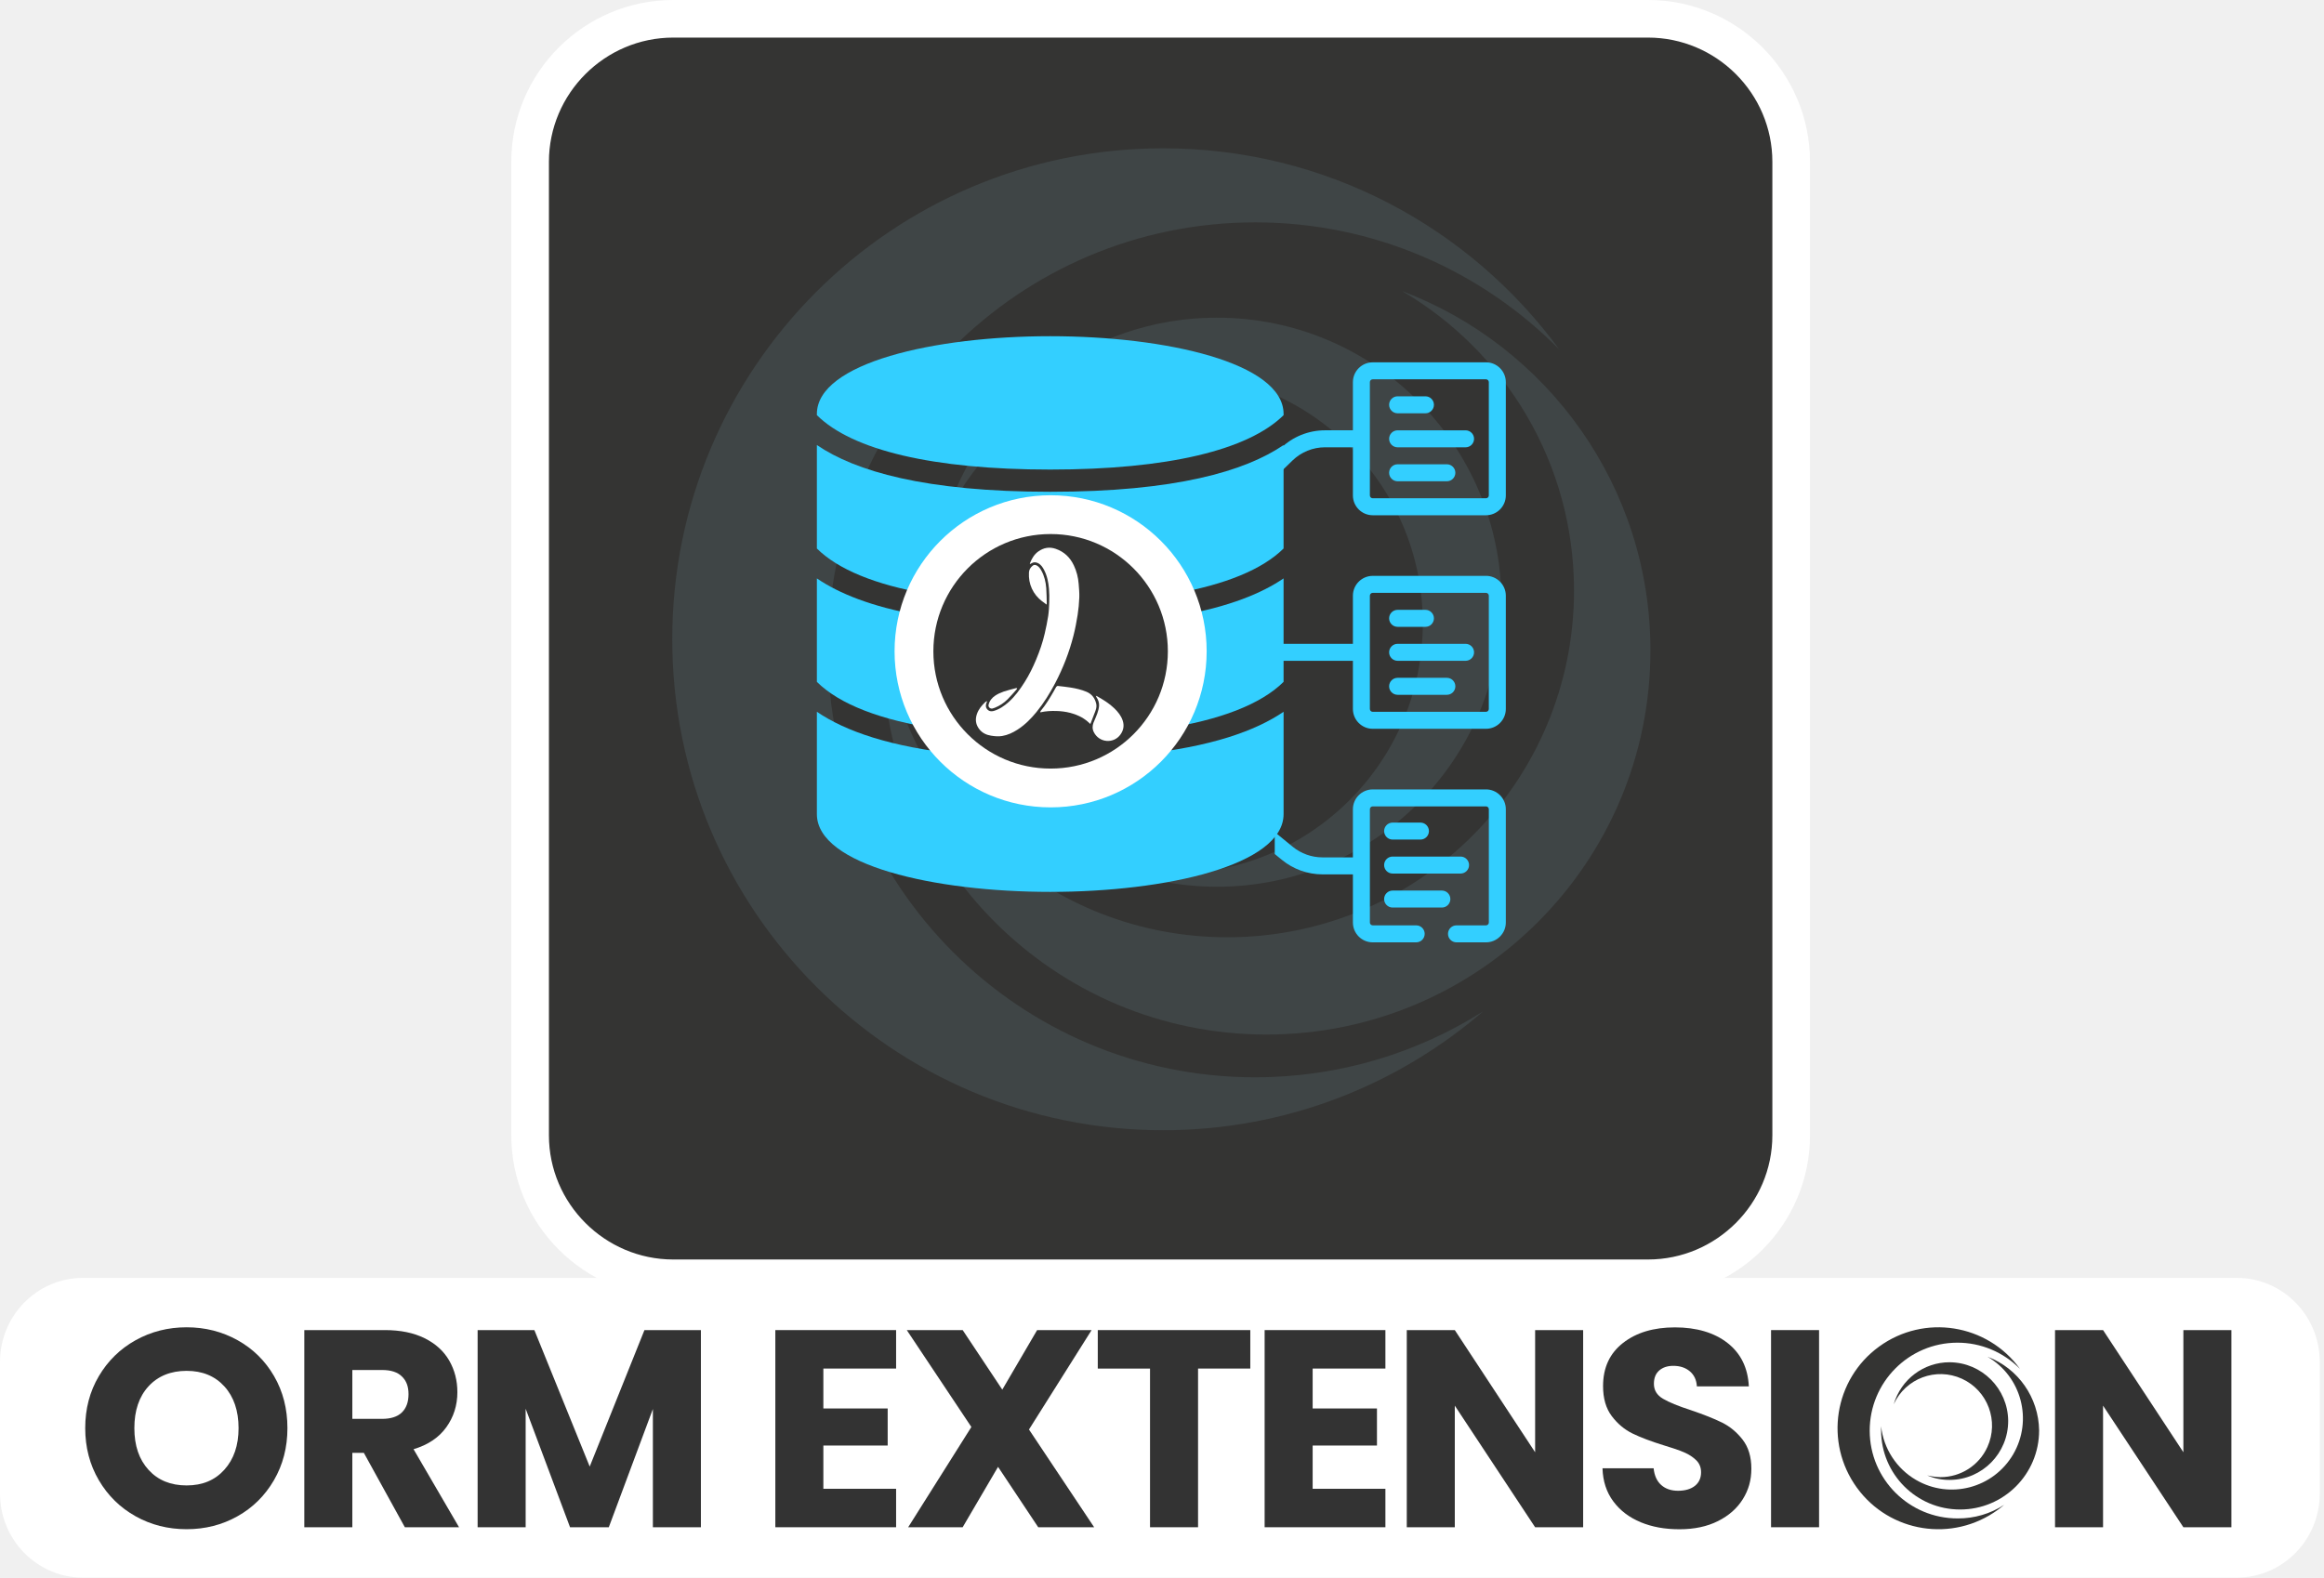
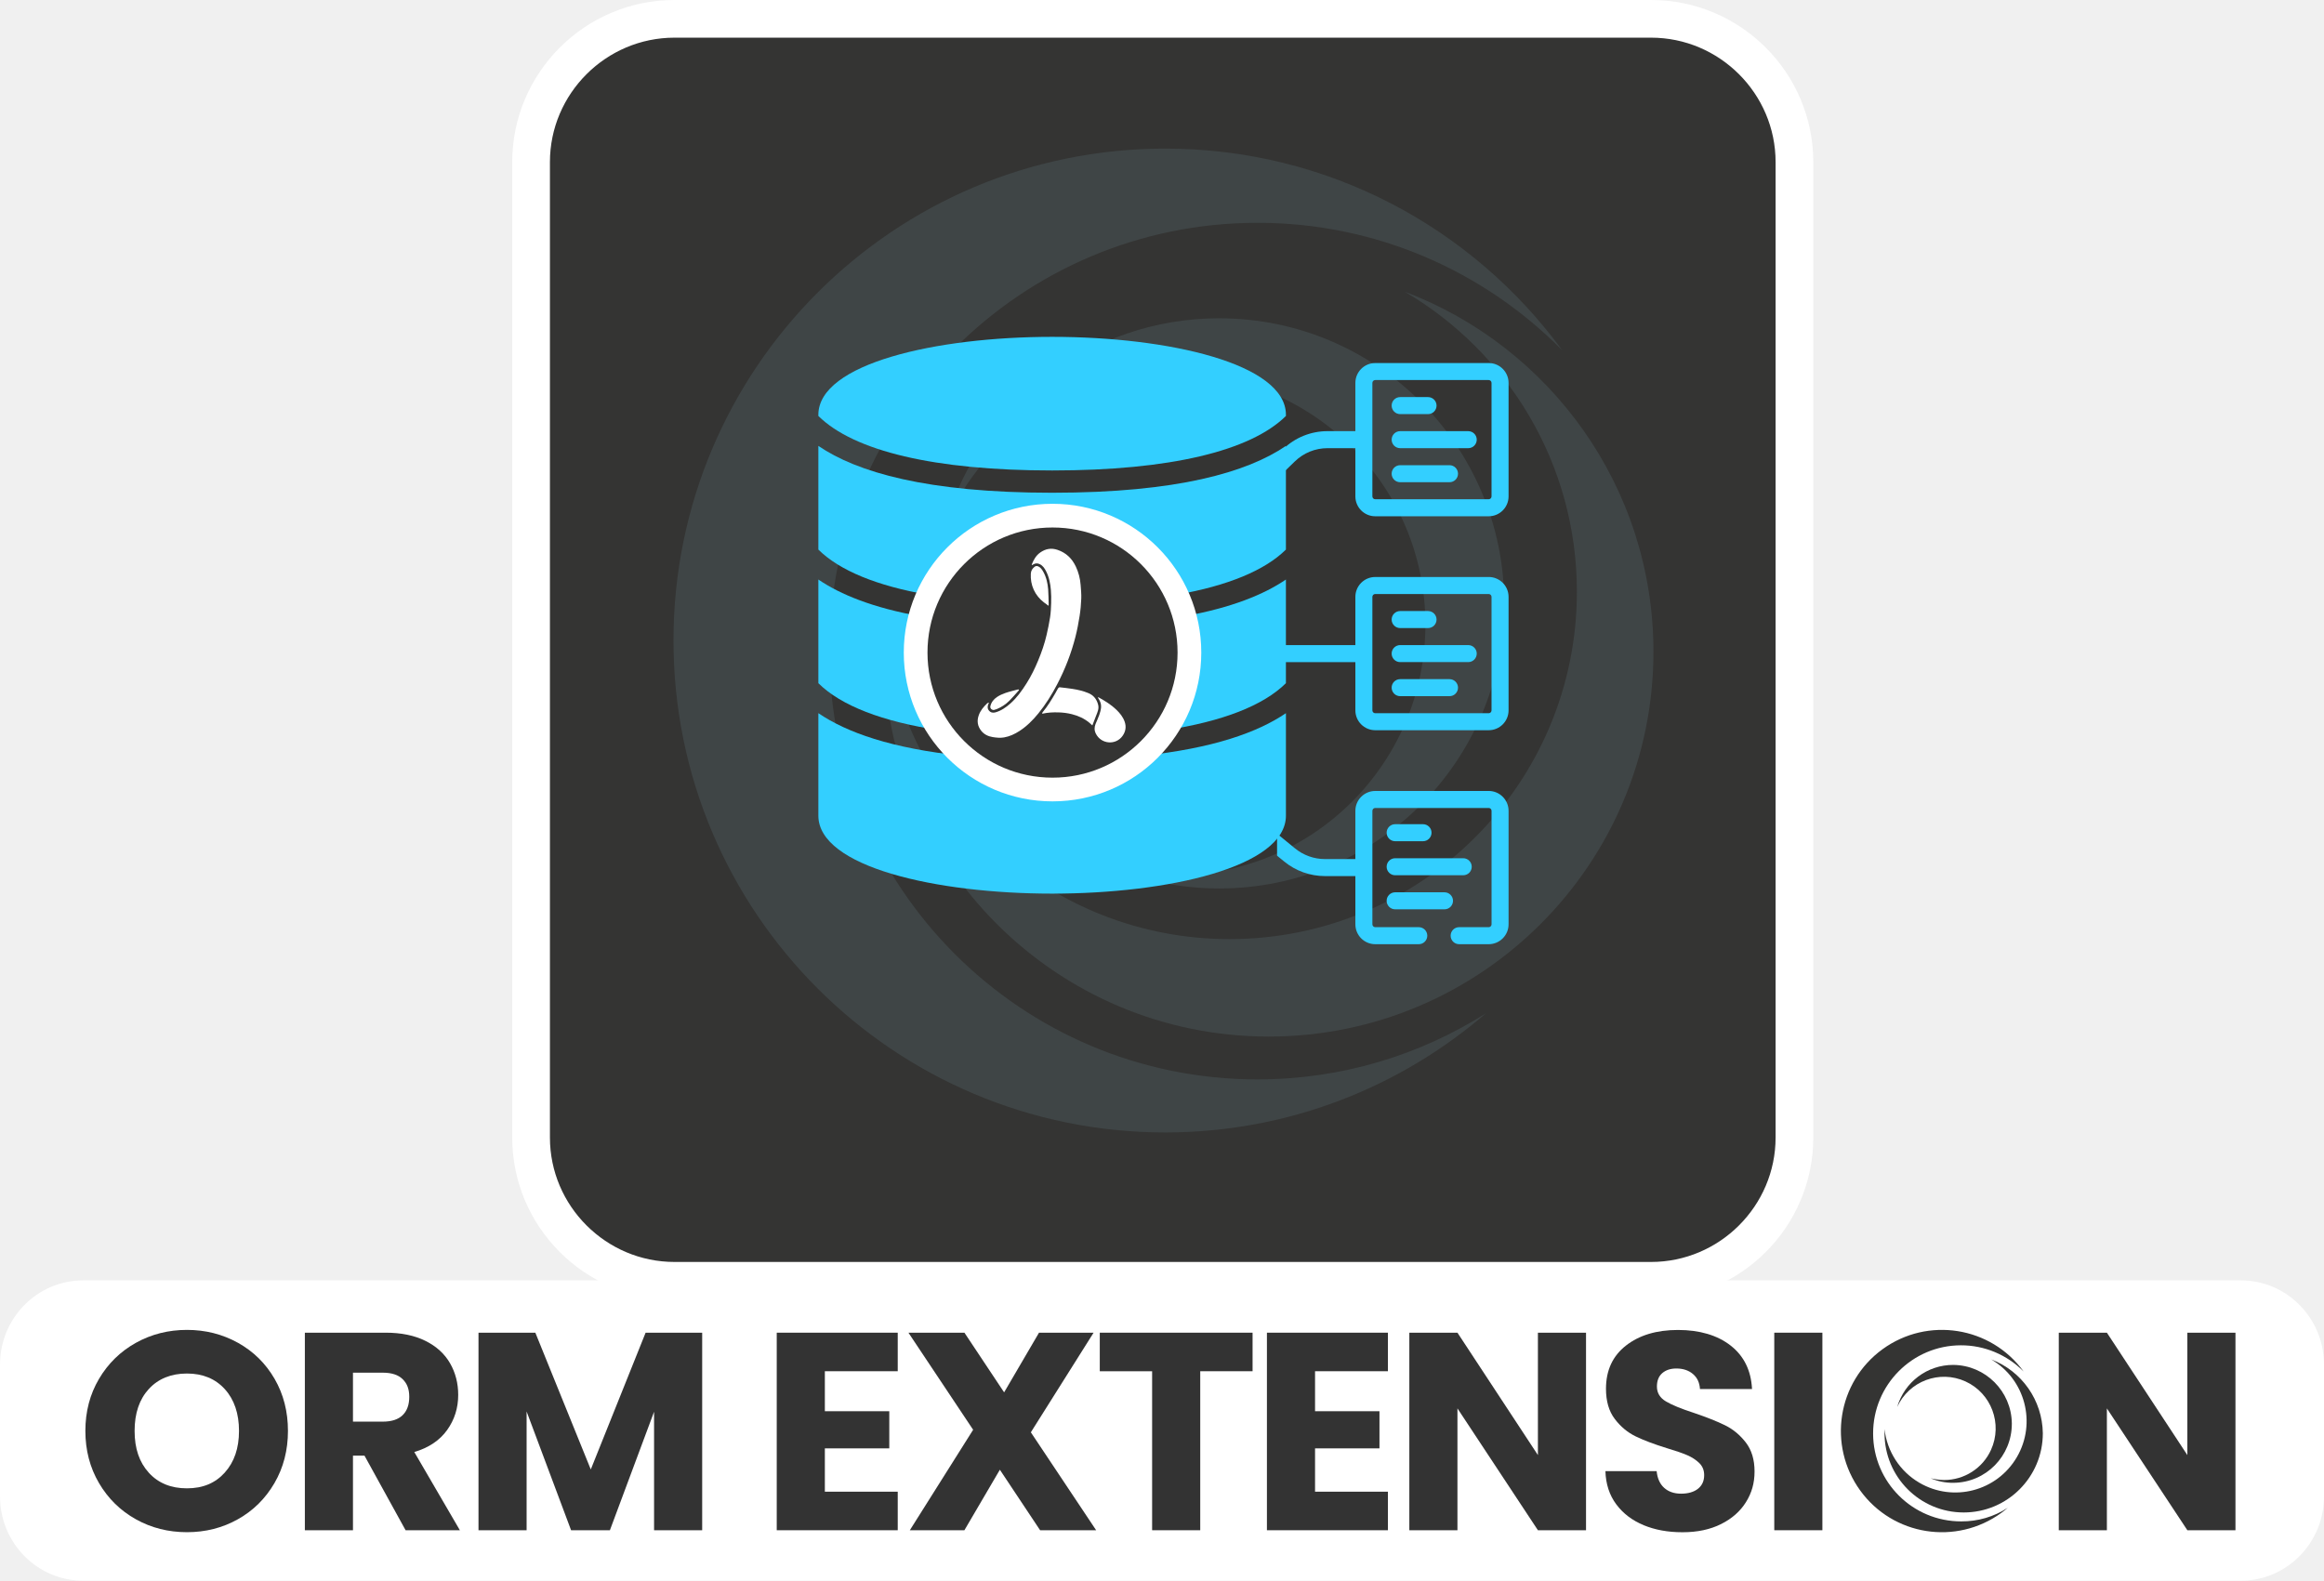
- <svg xmlns="http://www.w3.org/2000/svg" width="539" height="366" viewBox="0 0 539 366" fill="none">
-   <path d="M156.152 4.359H382.221C400.546 4.359 415.424 19.223 415.424 37.531V263.384C415.424 281.692 400.546 296.556 382.221 296.556H156.152C137.826 296.556 122.948 281.692 122.948 263.384V37.531C122.948 19.223 137.826 4.359 156.152 4.359Z" fill="#343433" />
-   <path d="M382.221 8.72C398.082 8.72 411.06 21.685 411.06 37.532V263.385C411.06 279.232 398.082 292.197 382.221 292.197H156.152C140.29 292.197 127.312 279.232 127.312 263.385V37.532C127.312 21.685 140.29 8.72 156.152 8.72H382.221ZM382.221 0H156.152C135.438 0 118.584 16.838 118.584 37.532V263.385C118.584 284.079 135.438 300.917 156.152 300.917H382.221C402.935 300.917 419.788 284.079 419.788 263.385V37.532C419.788 16.838 402.935 0 382.221 0Z" fill="white" />
-   <path d="M291.124 249.928C236.38 249.928 192 205.528 192 150.758C192 95.989 236.38 51.588 291.124 51.588C318.734 51.588 343.699 62.894 361.673 81.114C340.962 52.804 307.519 34.406 269.763 34.406C206.889 34.406 155.916 85.403 155.916 148.307C155.916 211.21 206.889 262.207 269.763 262.207C298.136 262.207 324.067 251.799 344.002 234.621C328.697 244.302 310.571 249.924 291.124 249.924V249.928Z" fill="#3F4546" />
-   <path d="M325.204 67.543C349.04 81.502 365.059 107.372 365.059 136.998C365.059 181.427 329.06 217.443 284.651 217.443C243.339 217.443 209.318 186.266 204.777 146.147C204.692 147.722 204.647 149.305 204.647 150.9C204.647 200.116 244.526 240.009 293.715 240.009C342.903 240.009 382.782 200.112 382.782 150.9C382.782 112.78 358.85 80.27 325.204 67.539V67.543Z" fill="#3F4546" />
-   <path d="M282.253 73.695C252.362 73.695 227.126 93.588 219.02 120.859C228.091 100.636 248.378 86.543 271.967 86.543C304.009 86.543 329.988 112.531 329.988 144.592C329.988 176.654 304.013 202.641 271.967 202.641C266.73 202.641 261.66 201.934 256.831 200.634C264.655 203.905 273.242 205.719 282.253 205.719C318.692 205.719 348.232 176.165 348.232 139.709C348.232 103.253 318.692 73.699 282.253 73.699V73.695Z" fill="#3F4546" />
-   <path d="M243.578 77.996C216.683 77.996 189.456 84.196 189.456 96.046V96.313C197.655 104.436 216.368 108.935 243.578 108.935C270.788 108.935 289.496 104.431 297.7 96.313V96.046C297.7 84.196 270.473 77.996 243.578 77.996Z" fill="#33CFFF" />
-   <path d="M324.144 95.883H330.599C331.689 95.883 332.569 94.999 332.569 93.912C332.569 92.826 331.685 91.941 330.599 91.941H324.144C323.054 91.941 322.174 92.826 322.174 93.912C322.174 94.999 323.058 95.883 324.144 95.883Z" fill="#33CFFF" />
-   <path d="M324.144 103.774H339.905C340.995 103.774 341.875 102.89 341.875 101.803C341.875 100.717 340.991 99.832 339.905 99.832H324.144C323.054 99.832 322.174 100.717 322.174 101.803C322.174 102.89 323.058 103.774 324.144 103.774Z" fill="#33CFFF" />
-   <path d="M324.144 111.653H335.569C336.659 111.653 337.539 110.768 337.539 109.682C337.539 108.595 336.655 107.711 335.569 107.711H324.144C323.054 107.711 322.174 108.595 322.174 109.682C322.174 110.768 323.058 111.653 324.144 111.653Z" fill="#33CFFF" />
-   <path d="M324.144 145.423H330.599C331.689 145.423 332.569 144.538 332.569 143.452C332.569 142.365 331.685 141.48 330.599 141.48H324.144C323.054 141.48 322.174 142.365 322.174 143.452C322.174 144.538 323.058 145.423 324.144 145.423Z" fill="#33CFFF" />
-   <path d="M324.144 153.305H339.905C340.995 153.305 341.875 152.421 341.875 151.334C341.875 150.248 340.991 149.363 339.905 149.363H324.144C323.054 149.363 322.174 150.248 322.174 151.334C322.174 152.421 323.058 153.305 324.144 153.305Z" fill="#33CFFF" />
-   <path d="M324.144 161.192H335.569C336.659 161.192 337.539 160.308 337.539 159.221C337.539 158.135 336.655 157.25 335.569 157.25H324.144C323.054 157.25 322.174 158.135 322.174 159.221C322.174 160.308 323.058 161.192 324.144 161.192Z" fill="#33CFFF" />
-   <path d="M322.985 194.778H329.44C330.53 194.778 331.41 193.893 331.41 192.807C331.41 191.72 330.526 190.836 329.44 190.836H322.985C321.895 190.836 321.015 191.72 321.015 192.807C321.015 193.893 321.899 194.778 322.985 194.778Z" fill="#33CFFF" />
-   <path d="M322.985 202.661H338.746C339.836 202.661 340.716 201.776 340.716 200.69C340.716 199.603 339.832 198.719 338.746 198.719H322.985C321.895 198.719 321.015 199.603 321.015 200.69C321.015 201.776 321.899 202.661 322.985 202.661Z" fill="#33CFFF" />
-   <path d="M334.41 206.605H322.985C321.895 206.605 321.015 207.49 321.015 208.577C321.015 209.663 321.899 210.548 322.985 210.548H334.41C335.5 210.548 336.38 209.663 336.38 208.577C336.38 207.49 335.496 206.605 334.41 206.605Z" fill="#33CFFF" />
-   <path d="M344.644 183.141H318.374C315.839 183.141 313.776 185.205 313.776 187.741V198.909H306.715C304.208 198.909 301.758 198.033 299.816 196.445L295.649 193.036V198.13L297.321 199.495C299.965 201.66 303.3 202.851 306.715 202.851H313.776V214.019C313.776 216.556 315.839 218.62 318.374 218.62H328.455C329.545 218.62 330.425 217.735 330.425 216.648C330.425 215.562 329.545 214.677 328.455 214.677H318.374C318.011 214.677 317.716 214.383 317.716 214.019V187.737C317.716 187.374 318.011 187.079 318.374 187.079H344.644C345.007 187.079 345.302 187.374 345.302 187.737V214.019C345.302 214.383 345.007 214.677 344.644 214.677H337.801C336.711 214.677 335.831 215.558 335.831 216.648C335.831 217.739 336.711 218.62 337.801 218.62H344.644C347.179 218.62 349.242 216.556 349.242 214.019V187.737C349.242 185.201 347.179 183.137 344.644 183.137V183.141Z" fill="#33CFFF" />
-   <path d="M344.644 133.598H318.374C315.839 133.598 313.776 135.662 313.776 138.198V149.366H295.649V153.308H313.776V164.476C313.776 167.013 315.839 169.077 318.374 169.077H344.644C347.179 169.077 349.242 167.013 349.242 164.476V138.194C349.242 135.658 347.179 133.594 344.644 133.594V133.598ZM345.298 164.48C345.298 164.844 345.003 165.138 344.64 165.138H318.37C318.007 165.138 317.712 164.844 317.712 164.48V138.198C317.712 137.835 318.007 137.54 318.37 137.54H344.64C345.003 137.54 345.298 137.835 345.298 138.198V164.48Z" fill="#33CFFF" />
-   <path d="M344.644 84.059H318.374C315.839 84.059 313.776 86.123 313.776 88.659V99.827H307.341C303.461 99.827 299.792 101.317 297.006 104.02L295.649 105.336V110.829L299.751 106.847C301.798 104.86 304.491 103.769 307.341 103.769H313.776V114.937C313.776 117.474 315.839 119.537 318.374 119.537H344.644C347.179 119.537 349.242 117.474 349.242 114.937V88.655C349.242 86.119 347.179 84.055 344.644 84.055V84.059ZM345.298 114.937C345.298 115.301 345.003 115.595 344.64 115.595H318.37C318.007 115.595 317.712 115.301 317.712 114.937V88.655C317.712 88.292 318.007 87.997 318.37 87.997H344.64C345.003 87.997 345.298 88.292 345.298 88.655V114.937Z" fill="#33CFFF" />
-   <path d="M228.931 162.745C228.895 162.826 228.859 162.907 228.822 162.987C228.592 163.521 228.552 164.042 228.943 164.522C229.347 165.015 229.888 165.104 230.453 164.942C231.781 164.563 232.888 163.795 233.913 162.886C235.423 161.55 236.574 159.926 237.643 158.238C238.705 156.565 239.569 154.792 240.328 152.967C241.136 151.024 241.83 149.037 242.298 146.985C242.605 145.632 242.9 144.275 243.106 142.901C243.267 141.819 243.32 140.716 243.352 139.618C243.38 138.616 243.372 137.606 243.287 136.609C243.158 135.098 242.872 133.612 242.165 132.246C241.83 131.6 241.438 130.994 240.748 130.647C240.227 130.384 239.727 130.368 239.222 130.683C239.121 130.744 239.012 130.792 238.879 130.857C238.867 130.772 238.846 130.724 238.863 130.687C239.291 129.617 239.84 128.628 240.809 127.941C242.044 127.064 243.364 126.818 244.834 127.319C246.812 127.993 248.176 129.314 249.056 131.176C249.694 132.525 250.058 133.947 250.171 135.425C250.251 136.483 250.36 137.546 250.32 138.6C250.268 139.945 250.146 141.298 249.937 142.631C249.682 144.25 249.375 145.866 248.972 147.453C247.995 151.29 246.57 154.962 244.733 158.472C243.485 160.851 242.072 163.125 240.368 165.209C239.101 166.76 237.696 168.17 236.004 169.264C234.906 169.975 233.744 170.52 232.44 170.746C231.563 170.896 230.7 170.807 229.836 170.67C228.778 170.5 227.853 170.072 227.171 169.224C226.311 168.153 226.121 166.958 226.574 165.649C226.957 164.538 227.684 163.678 228.511 162.882C228.608 162.79 228.75 162.741 228.871 162.676C228.891 162.701 228.915 162.721 228.935 162.745H228.931Z" fill="white" />
-   <path d="M252.876 167.955C252.63 167.733 252.42 167.535 252.202 167.349C251.011 166.355 249.63 165.737 248.136 165.362C247.115 165.103 246.073 164.974 245.02 164.946C243.784 164.909 242.565 164.974 241.358 165.241C241.342 165.241 241.322 165.233 241.249 165.22C241.285 165.119 241.297 165.006 241.358 164.934C242.541 163.524 243.482 161.953 244.398 160.366C244.592 160.034 244.753 159.683 244.963 159.36C245.036 159.247 245.213 159.122 245.331 159.134C246.32 159.239 247.305 159.356 248.286 159.505C249.549 159.699 250.789 159.994 251.972 160.483C253.195 160.988 253.922 161.945 254.232 163.209C254.45 164.094 254.087 164.885 253.768 165.681C253.486 166.376 253.231 167.078 252.961 167.777C252.945 167.822 252.924 167.862 252.88 167.955H252.876Z" fill="white" />
-   <path d="M254.143 161.41C254.3 161.467 254.373 161.483 254.433 161.519C255.867 162.331 257.272 163.187 258.462 164.347C259.282 165.146 260.001 166.023 260.376 167.134C260.772 168.297 260.586 169.383 259.892 170.373C258.313 172.623 254.914 172.328 253.691 169.86C253.315 169.109 253.335 168.378 253.626 167.63C253.905 166.924 254.248 166.241 254.494 165.522C254.692 164.948 254.861 164.351 254.906 163.749C254.958 163.038 254.716 162.359 254.308 161.758C254.252 161.677 254.223 161.576 254.147 161.406L254.143 161.41Z" fill="white" />
-   <path d="M242.738 140.259C242.347 139.972 242.004 139.734 241.673 139.48C240.655 138.696 239.86 137.731 239.323 136.563C238.778 135.384 238.572 134.14 238.641 132.835C238.677 132.137 239 131.652 239.505 131.24C239.795 131.002 240.114 131.018 240.429 131.175C240.942 131.43 241.241 131.886 241.515 132.367C242.23 133.639 242.541 135.028 242.654 136.458C242.746 137.626 242.738 138.805 242.775 139.976C242.775 140.041 242.763 140.102 242.742 140.259H242.738Z" fill="white" />
-   <path d="M230.083 164.396C229.501 164.388 229.174 163.959 229.279 163.499C229.493 162.574 230.071 161.883 230.817 161.383C231.407 160.987 232.085 160.684 232.759 160.45C233.704 160.122 234.685 159.9 235.654 159.638C235.727 159.617 235.819 159.666 235.904 159.682C235.88 159.747 235.876 159.827 235.836 159.876C235.121 160.672 234.431 161.496 233.672 162.251C232.828 163.091 231.835 163.745 230.725 164.194C230.482 164.291 230.228 164.347 230.083 164.392V164.396Z" fill="white" />
-   <path d="M264.498 174.984C258.927 179.851 251.644 182.808 243.667 182.808C235.689 182.808 228.427 179.859 222.859 175.004C206.384 173.312 195.972 169.568 189.456 165.129V188.866C189.456 200.717 216.683 206.913 243.578 206.913C270.473 206.913 297.7 200.713 297.7 188.866V165.129C291.208 169.548 280.857 173.28 264.502 174.984H264.498Z" fill="#33CFFF" />
-   <path d="M211.975 151.099C211.975 148.195 212.375 145.384 213.106 142.71C202.117 140.739 194.579 137.677 189.456 134.188V158.191C194.704 163.39 204.26 167.097 217.583 169.101C214.05 163.987 211.975 157.788 211.975 151.099Z" fill="#33CFFF" />
-   <path d="M274.22 142.678C274.959 145.359 275.359 148.183 275.359 151.099C275.359 157.771 273.292 163.963 269.771 169.073C282.989 167.065 292.476 163.365 297.696 158.191V134.188C292.597 137.661 285.117 140.706 274.22 142.678Z" fill="#33CFFF" />
-   <path d="M243.578 114.091C214.551 114.091 198.37 109.317 189.456 103.246V127.25C194.349 132.097 202.985 135.651 214.926 137.731C219.969 126.903 230.938 119.39 243.667 119.39C256.396 119.39 267.345 126.886 272.391 137.703C284.252 135.619 292.823 132.073 297.696 127.25V103.246C288.786 109.317 272.605 114.091 243.574 114.091H243.578Z" fill="#33CFFF" />
-   <path d="M243.666 182.807C261.169 182.807 275.358 168.612 275.358 151.101C275.358 133.59 261.169 119.395 243.666 119.395C226.163 119.395 211.975 133.59 211.975 151.101C211.975 168.612 226.163 182.807 243.666 182.807Z" stroke="white" stroke-width="9" stroke-miterlimit="10" />
-   <path d="M0 315.981C0 305.2 8.622 296.461 19.258 296.461H518.762C529.398 296.461 538.02 305.2 538.02 315.981V346.481C538.02 357.262 529.398 366.001 518.762 366.001H19.258C8.622 366.001 0 357.262 0 346.481V315.981Z" fill="white" />
-   <g clip-path="url(#clip0_958_122448)">
-     <path d="M31.457 351.774C27.874 349.775 25.027 346.987 22.924 343.404C20.82 339.82 19.765 335.788 19.765 331.314C19.765 326.841 20.82 322.821 22.924 319.261C25.027 315.7 27.874 312.918 31.457 310.92C35.04 308.928 38.983 307.926 43.279 307.926C47.575 307.926 51.518 308.928 55.101 310.92C58.684 312.918 61.507 315.7 63.57 319.261C65.632 322.821 66.663 326.841 66.663 331.314C66.663 335.788 65.62 339.82 63.534 343.404C61.448 346.987 58.625 349.781 55.066 351.774C51.506 353.772 47.575 354.768 43.273 354.768C38.971 354.768 35.034 353.772 31.451 351.774H31.457ZM52.042 340.958C54.235 338.523 55.331 335.311 55.331 331.314C55.331 327.318 54.235 324.053 52.042 321.642C49.85 319.231 46.927 318.029 43.279 318.029C39.631 318.029 36.643 319.225 34.451 321.612C32.258 324 31.162 327.236 31.162 331.32C31.162 335.405 32.258 338.588 34.451 340.999C36.643 343.41 39.584 344.612 43.279 344.612C46.974 344.612 49.85 343.398 52.042 340.963V340.958Z" fill="#333333" />
-     <path d="M93.897 354.314L84.385 337.05H81.716V354.314H70.577V308.574H89.271C92.877 308.574 95.948 309.205 98.488 310.466C101.028 311.728 102.925 313.455 104.187 315.647C105.448 317.84 106.078 320.286 106.078 322.98C106.078 326.021 105.218 328.739 103.503 331.126C101.788 333.513 99.26 335.211 95.912 336.207L106.467 354.32H93.897V354.314ZM81.716 329.169H88.622C90.662 329.169 92.194 328.668 93.213 327.672C94.233 326.676 94.746 325.261 94.746 323.434C94.746 321.607 94.233 320.327 93.213 319.331C92.194 318.329 90.662 317.834 88.622 317.834H81.716V329.169Z" fill="#333333" />
-     <path d="M162.56 308.574V354.314H151.421V326.882L141.197 354.314H132.209L121.914 326.817V354.314H110.775V308.574H123.935L136.771 340.238L149.465 308.574H162.56Z" fill="#333333" />
-     <path d="M190.96 317.504V326.758H205.876V335.358H190.96V345.39H207.832V354.314H179.821V308.574H207.832V317.498H190.96V317.504Z" fill="#333333" />
-     <path d="M240.793 354.314L231.475 340.303L223.266 354.314H210.631L225.287 331.055L210.307 308.574H223.272L232.46 322.39L240.539 308.574H253.175L238.648 331.639L253.764 354.314H240.799H240.793Z" fill="#333333" />
-     <path d="M289.978 308.574V317.498H277.861V354.314H266.723V317.504H254.606V308.574H289.978Z" fill="#333333" />
-     <path d="M304.441 317.504V326.758H319.357V335.358H304.441V345.39H321.314V354.314H293.303V308.574H321.314V317.498H304.441V317.504Z" fill="#333333" />
-     <path d="M367.175 354.314H356.037L337.408 326.104V354.314H326.27V308.574H337.408L356.037 336.914V308.574H367.175V354.314Z" fill="#333333" />
-     <path d="M380.529 353.143C377.877 352.058 375.761 350.449 374.176 348.321C372.59 346.194 371.753 343.629 371.665 340.635H383.522C383.693 342.327 384.283 343.624 385.279 344.514C386.275 345.404 387.583 345.852 389.186 345.852C390.789 345.852 392.138 345.474 393.093 344.714C394.048 343.954 394.525 342.899 394.525 341.555C394.525 340.423 394.142 339.492 393.388 338.755C392.628 338.018 391.696 337.411 390.588 336.934C389.48 336.456 387.907 335.914 385.868 335.307C382.915 334.393 380.505 333.479 378.637 332.572C376.769 331.658 375.16 330.314 373.816 328.534C372.467 326.754 371.795 324.432 371.795 321.561C371.795 317.305 373.333 313.969 376.421 311.559C379.503 309.148 383.522 307.945 388.473 307.945C393.423 307.945 397.572 309.148 400.654 311.559C403.736 313.969 405.387 317.323 405.605 321.626H393.553C393.464 320.152 392.922 318.985 391.926 318.142C390.924 317.294 389.645 316.869 388.084 316.869C386.734 316.869 385.65 317.229 384.825 317.942C384 318.661 383.587 319.693 383.587 321.037C383.587 322.516 384.283 323.665 385.673 324.491C387.064 325.316 389.233 326.206 392.186 327.161C395.138 328.163 397.537 329.118 399.381 330.025C401.226 330.939 402.823 332.265 404.167 333.998C405.51 335.737 406.188 337.971 406.188 340.706C406.188 343.441 405.528 345.681 404.202 347.809C402.876 349.936 400.955 351.634 398.438 352.889C395.922 354.151 392.946 354.782 389.516 354.782C386.086 354.782 383.175 354.239 380.529 353.155V353.143Z" fill="#333333" />
-     <path d="M421.894 308.574V354.314H410.756V308.574H421.894Z" fill="#333333" />
-     <path d="M517.525 354.314H506.386L487.757 326.104V354.314H476.619V308.574H487.757L506.386 336.914V308.574H517.525V354.314Z" fill="#333333" />
-     <path d="M454.048 352.267C442.809 352.288 433.658 343.191 433.636 331.937C433.615 320.683 442.698 311.517 453.937 311.496C459.402 311.475 464.643 313.677 468.485 317.568C460.89 307.113 446.274 304.799 435.811 312.406C425.349 320.013 423.063 334.65 430.658 345.126C438.256 355.602 452.87 357.894 463.332 350.287C463.842 349.909 464.355 349.509 464.82 349.109C461.622 351.2 457.867 352.291 454.048 352.267Z" fill="#343433" />
-     <path d="M460.979 314.768C468.864 319.374 471.507 329.492 466.93 337.367C462.332 345.262 452.226 347.909 444.364 343.327C439.856 340.702 436.856 336.075 436.28 330.893V331.848C436.28 341.99 444.475 350.198 454.604 350.198C464.734 350.198 472.929 341.99 472.929 331.848C472.818 324.241 468.087 317.457 460.979 314.766V314.768Z" fill="#343433" />
-     <path d="M452.204 316.035C446.184 316.014 440.899 319.995 439.21 325.778C441.942 319.773 449.027 317.126 455.024 319.862C461.02 322.599 463.662 329.695 460.933 335.701C459.001 339.973 454.736 342.686 450.071 342.686C449.027 342.665 447.984 342.53 446.961 342.286C448.626 342.998 450.404 343.353 452.225 343.332C459.754 343.287 465.795 337.125 465.753 329.584C465.663 322.133 459.646 316.104 452.204 316.038V316.035Z" fill="#343433" />
+ <svg xmlns="http://www.w3.org/2000/svg" width="882" height="600" viewBox="0 0 882 600" fill="none">
+   <path d="M255.987 7.148H626.591C656.633 7.148 681.023 31.515 681.023 61.529V431.779C681.023 461.793 656.633 486.159 626.591 486.159H255.987C225.945 486.159 201.555 461.793 201.555 431.779V61.529C201.555 31.515 225.945 7.148 255.987 7.148Z" fill="#343433" />
+   <path d="M626.591 14.295C652.594 14.295 673.869 35.549 673.869 61.528V431.779C673.869 457.757 652.594 479.011 626.591 479.011H255.987C229.984 479.011 208.709 457.757 208.709 431.779V61.528C208.709 35.549 229.984 14.295 255.987 14.295H626.591ZM626.591 0H255.987C222.029 0 194.4 27.603 194.4 61.528V431.779C194.4 465.704 222.029 493.306 255.987 493.306H626.591C660.549 493.306 688.178 465.704 688.178 431.779V61.528C688.178 27.603 660.549 0 626.591 0Z" fill="white" />
+   <path d="M477.252 409.721C387.508 409.721 314.754 336.933 314.754 247.147C314.754 157.362 387.508 84.573 477.252 84.573C522.514 84.573 563.441 103.107 592.906 132.976C558.954 86.567 504.128 56.406 442.234 56.406C339.162 56.406 255.6 140.007 255.6 243.128C255.6 346.249 339.162 429.85 442.234 429.85C488.748 429.85 531.257 412.787 563.938 384.626C538.848 400.498 509.132 409.715 477.252 409.715V409.721Z" fill="#3F4546" />
+   <path d="M533.123 110.725C572.197 133.609 598.458 176.018 598.458 224.586C598.458 297.421 539.443 356.463 466.642 356.463C398.918 356.463 343.146 305.353 335.7 239.583C335.561 242.166 335.488 244.761 335.488 247.377C335.488 328.058 400.863 393.457 481.5 393.457C562.137 393.457 627.512 328.051 627.512 247.377C627.512 184.884 588.279 131.589 533.123 110.719V110.725Z" fill="#3F4546" />
+   <path d="M462.711 120.812C413.709 120.812 372.338 153.423 359.049 198.13C373.92 164.977 407.177 141.875 445.847 141.875C498.376 141.875 540.965 184.477 540.965 237.037C540.965 289.597 498.383 332.199 445.847 332.199C437.263 332.199 428.951 331.04 421.035 328.908C433.862 334.271 447.939 337.244 462.711 337.244C522.447 337.244 570.873 288.796 570.873 229.032C570.873 169.268 522.447 120.819 462.711 120.819V120.812Z" fill="#3F4546" />
+   <path d="M399.308 127.859C355.218 127.859 310.584 138.023 310.584 157.45V157.887C324.026 171.203 354.701 178.579 399.308 178.579C443.915 178.579 474.584 171.196 488.033 157.887V157.45C488.033 138.023 443.399 127.859 399.308 127.859Z" fill="#33CFFF" />
+   <path d="M531.384 157.189H541.967C543.754 157.189 545.196 155.739 545.196 153.958C545.196 152.177 543.747 150.727 541.967 150.727H531.384C529.597 150.727 528.154 152.177 528.154 153.958C528.154 155.739 529.604 157.189 531.384 157.189Z" fill="#33CFFF" />
+   <path d="M531.384 170.119H557.222C559.009 170.119 560.451 168.669 560.451 166.887C560.451 165.106 559.002 163.656 557.222 163.656H531.384C529.597 163.656 528.154 165.106 528.154 166.887C528.154 168.669 529.604 170.119 531.384 170.119Z" fill="#33CFFF" />
+   <path d="M531.384 183.041H550.114C551.901 183.041 553.343 181.59 553.343 179.809C553.343 178.028 551.894 176.578 550.114 176.578H531.384C529.597 176.578 528.154 178.028 528.154 179.809C528.154 181.59 529.604 183.041 531.384 183.041Z" fill="#33CFFF" />
+   <path d="M531.384 238.4H541.967C543.754 238.4 545.196 236.95 545.196 235.169C545.196 233.388 543.747 231.938 541.967 231.938H531.384C529.597 231.938 528.154 233.388 528.154 235.169C528.154 236.95 529.604 238.4 531.384 238.4Z" fill="#33CFFF" />
+   <path d="M531.384 251.322H557.222C559.009 251.322 560.451 249.872 560.451 248.091C560.451 246.309 559.002 244.859 557.222 244.859H531.384C529.597 244.859 528.154 246.309 528.154 248.091C528.154 249.872 529.604 251.322 531.384 251.322Z" fill="#33CFFF" />
+   <path d="M531.384 264.252H550.114C551.901 264.252 553.343 262.801 553.343 261.02C553.343 259.239 551.894 257.789 550.114 257.789H531.384C529.597 257.789 528.154 259.239 528.154 261.02C528.154 262.801 529.604 264.252 531.384 264.252Z" fill="#33CFFF" />
+   <path d="M529.484 319.306H540.066C541.853 319.306 543.296 317.856 543.296 316.075C543.296 314.294 541.847 312.844 540.066 312.844H529.484C527.697 312.844 526.254 314.294 526.254 316.075C526.254 317.856 527.703 319.306 529.484 319.306Z" fill="#33CFFF" />
+   <path d="M529.484 332.228H555.321C557.108 332.228 558.551 330.778 558.551 328.997C558.551 327.216 557.102 325.766 555.321 325.766H529.484C527.697 325.766 526.254 327.216 526.254 328.997C526.254 330.778 527.703 332.228 529.484 332.228Z" fill="#33CFFF" />
+   <path d="M548.213 338.695H529.484C527.697 338.695 526.254 340.145 526.254 341.927C526.254 343.708 527.703 345.158 529.484 345.158H548.213C550 345.158 551.443 343.708 551.443 341.927C551.443 340.145 549.994 338.695 548.213 338.695Z" fill="#33CFFF" />
+   <path d="M564.991 300.233H521.926C517.77 300.233 514.388 303.617 514.388 307.775V326.083H502.813C498.703 326.083 494.685 324.646 491.502 322.044L484.672 316.455V324.805L487.412 327.043C491.747 330.592 497.213 332.545 502.813 332.545H514.388V350.853C514.388 355.012 517.77 358.395 521.926 358.395H538.452C540.239 358.395 541.682 356.945 541.682 355.164C541.682 353.383 540.239 351.933 538.452 351.933H521.926C521.33 351.933 520.847 351.449 520.847 350.853V307.768C520.847 307.172 521.33 306.689 521.926 306.689H564.991C565.587 306.689 566.07 307.172 566.07 307.768V350.853C566.07 351.449 565.587 351.933 564.991 351.933H553.773C551.986 351.933 550.543 353.376 550.543 355.164C550.543 356.952 551.986 358.395 553.773 358.395H564.991C569.147 358.395 572.529 355.012 572.529 350.853V307.768C572.529 303.61 569.147 300.227 564.991 300.227V300.233Z" fill="#33CFFF" />
+   <path d="M564.991 219.014H521.926C517.77 219.014 514.388 222.398 514.388 226.556V244.864H484.672V251.327H514.388V269.635C514.388 273.793 517.77 277.176 521.926 277.176H564.991C569.147 277.176 572.529 273.793 572.529 269.635V226.55C572.529 222.391 569.147 219.008 564.991 219.008V219.014ZM566.063 269.641C566.063 270.237 565.58 270.721 564.984 270.721H521.919C521.324 270.721 520.841 270.237 520.841 269.641V226.556C520.841 225.96 521.324 225.477 521.919 225.477H564.984C565.58 225.477 566.063 225.96 566.063 226.556V269.641Z" fill="#33CFFF" />
+   <path d="M564.991 137.803H521.926C517.77 137.803 514.388 141.187 514.388 145.345V163.653H503.838C497.478 163.653 491.462 166.097 486.896 170.526L484.672 172.685V181.69L491.396 175.161C494.752 171.903 499.166 170.116 503.838 170.116H514.388V188.424C514.388 192.582 517.77 195.965 521.926 195.965H564.991C569.147 195.965 572.529 192.582 572.529 188.424V145.339C572.529 141.18 569.147 137.797 564.991 137.797V137.803ZM566.063 188.424C566.063 189.02 565.58 189.503 564.984 189.503H521.919C521.324 189.503 520.841 189.02 520.841 188.424V145.339C520.841 144.743 521.324 144.259 521.919 144.259H564.984C565.58 144.259 566.063 144.743 566.063 145.339V188.424Z" fill="#33CFFF" />
+   <path d="M375.298 266.793C375.238 266.925 375.179 267.058 375.119 267.19C374.742 268.064 374.676 268.918 375.317 269.706C375.979 270.514 376.866 270.66 377.793 270.395C379.97 269.773 381.784 268.515 383.465 267.025C385.94 264.833 387.826 262.171 389.58 259.404C391.32 256.662 392.737 253.756 393.981 250.763C395.305 247.578 396.443 244.32 397.211 240.956C397.714 238.738 398.197 236.514 398.534 234.262C398.799 232.488 398.885 230.68 398.938 228.879C398.984 227.237 398.971 225.582 398.832 223.946C398.62 221.47 398.15 219.033 396.992 216.795C396.443 215.736 395.801 214.743 394.669 214.173C393.816 213.743 392.995 213.716 392.168 214.233C392.002 214.332 391.823 214.412 391.605 214.517C391.585 214.378 391.552 214.299 391.579 214.239C392.28 212.485 393.18 210.862 394.769 209.737C396.794 208.3 398.958 207.896 401.367 208.717C404.61 209.823 406.847 211.988 408.29 215.041C409.335 217.252 409.931 219.583 410.116 222.006C410.249 223.741 410.427 225.482 410.361 227.211C410.275 229.415 410.077 231.634 409.732 233.819C409.315 236.474 408.812 239.122 408.151 241.725C406.549 248.015 404.213 254.034 401.201 259.788C399.156 263.688 396.84 267.415 394.047 270.832C391.969 273.375 389.666 275.685 386.893 277.48C385.093 278.645 383.187 279.539 381.049 279.91C379.613 280.155 378.196 280.009 376.78 279.784C375.046 279.506 373.531 278.804 372.412 277.414C371.002 275.659 370.691 273.699 371.433 271.554C372.061 269.733 373.253 268.323 374.609 267.018C374.768 266.866 375 266.786 375.198 266.68C375.231 266.72 375.271 266.753 375.304 266.793H375.298Z" fill="white" />
+   <path d="M414.551 275.337C414.147 274.973 413.803 274.649 413.446 274.344C411.493 272.715 409.23 271.702 406.781 271.086C405.107 270.663 403.399 270.451 401.672 270.404C399.646 270.345 397.648 270.451 395.669 270.888C395.642 270.888 395.609 270.875 395.49 270.855C395.55 270.689 395.57 270.504 395.669 270.385C397.608 268.074 399.15 265.498 400.652 262.896C400.97 262.353 401.235 261.777 401.579 261.247C401.698 261.062 401.989 260.856 402.181 260.876C403.803 261.048 405.418 261.241 407.026 261.486C409.097 261.803 411.129 262.287 413.068 263.088C415.074 263.916 416.265 265.485 416.775 267.557C417.132 269.007 416.536 270.305 416.013 271.61C415.55 272.748 415.133 273.901 414.69 275.046C414.663 275.119 414.63 275.185 414.557 275.337H414.551Z" fill="white" />
+   <path d="M416.628 264.608C416.886 264.701 417.005 264.727 417.105 264.787C419.454 266.118 421.757 267.522 423.71 269.422C425.053 270.733 426.231 272.17 426.847 273.991C427.495 275.898 427.191 277.679 426.052 279.301C423.465 282.989 417.892 282.506 415.887 278.46C415.271 277.228 415.304 276.03 415.781 274.805C416.238 273.646 416.8 272.527 417.204 271.349C417.528 270.408 417.806 269.429 417.879 268.442C417.965 267.277 417.568 266.164 416.899 265.178C416.807 265.045 416.76 264.88 416.635 264.602L416.628 264.608Z" fill="white" />
+   <path d="M397.932 229.934C397.29 229.464 396.727 229.073 396.185 228.656C394.517 227.372 393.213 225.789 392.333 223.876C391.439 221.942 391.102 219.903 391.214 217.764C391.274 216.619 391.803 215.824 392.631 215.149C393.107 214.758 393.63 214.785 394.146 215.043C394.987 215.46 395.476 216.208 395.926 216.996C397.098 219.082 397.607 221.36 397.793 223.704C397.945 225.617 397.932 227.551 397.991 229.471C397.991 229.577 397.971 229.676 397.938 229.934H397.932Z" fill="white" />
+   <path d="M377.185 269.503C376.232 269.49 375.696 268.788 375.868 268.033C376.219 266.517 377.165 265.385 378.389 264.564C379.356 263.915 380.468 263.418 381.573 263.034C383.121 262.498 384.73 262.134 386.318 261.703C386.437 261.67 386.589 261.75 386.728 261.776C386.689 261.882 386.682 262.014 386.616 262.094C385.444 263.398 384.313 264.749 383.068 265.987C381.685 267.365 380.057 268.437 378.237 269.172C377.84 269.331 377.423 269.424 377.185 269.497V269.503Z" fill="white" />
+   <path d="M433.604 286.859C424.471 294.838 412.532 299.685 399.454 299.685C386.376 299.685 374.47 294.851 365.343 286.892C338.334 284.118 321.266 277.98 310.584 270.703V309.617C310.584 329.044 355.218 339.201 399.308 339.201C443.399 339.201 488.033 329.037 488.033 309.617V270.703C477.391 277.947 460.421 284.065 433.611 286.859H433.604Z" fill="#33CFFF" />
+   <path d="M347.501 247.7C347.501 242.939 348.156 238.331 349.354 233.948C331.339 230.716 318.983 225.697 310.584 219.977V259.327C319.188 267.849 334.853 273.927 356.693 277.211C350.902 268.829 347.501 258.665 347.501 247.7Z" fill="#33CFFF" />
+   <path d="M449.541 233.895C450.753 238.291 451.408 242.92 451.408 247.7C451.408 258.639 448.019 268.789 442.248 277.165C463.916 273.874 479.469 267.809 488.027 259.327V219.977C479.668 225.671 467.404 230.663 449.541 233.895Z" fill="#33CFFF" />
+   <path d="M399.308 187.036C351.723 187.036 325.197 179.21 310.584 169.258V208.608C318.605 216.554 332.762 222.381 352.339 225.791C360.605 208.039 378.587 195.723 399.454 195.723C420.321 195.723 438.27 208.013 446.543 225.745C465.987 222.328 480.038 216.514 488.026 208.608V169.258C473.42 179.21 446.894 187.036 399.302 187.036H399.308Z" fill="#33CFFF" />
+   <path d="M399.453 299.682C428.146 299.682 451.407 276.411 451.407 247.704C451.407 218.998 428.146 195.727 399.453 195.727C370.76 195.727 347.5 218.998 347.5 247.704C347.5 276.411 370.76 299.682 399.453 299.682Z" stroke="white" stroke-width="9" stroke-miterlimit="10" />
+   <path d="M0 518C0 500.327 14.135 486 31.57 486H850.43C867.865 486 882 500.327 882 518V568C882 585.673 867.865 600 850.43 600H31.57C14.135 600 0 585.673 0 568V518Z" fill="white" />
+   <g clip-path="url(#clip0_958_122391)">
+     <path d="M51.568 576.679C45.694 573.403 41.028 568.832 37.579 562.957C34.13 557.082 32.4 550.473 32.4 543.139C32.4 535.805 34.13 529.215 37.579 523.378C41.028 517.542 45.694 512.981 51.568 509.706C57.442 506.44 63.905 504.797 70.948 504.797C77.991 504.797 84.455 506.44 90.329 509.706C96.203 512.981 100.83 517.542 104.212 523.378C107.593 529.215 109.284 535.805 109.284 543.139C109.284 550.473 107.574 557.082 104.154 562.957C100.734 568.832 96.106 573.412 90.271 576.679C84.435 579.954 77.991 581.587 70.939 581.587C63.886 581.587 57.432 579.954 51.559 576.679H51.568ZM85.314 558.947C88.909 554.957 90.705 549.69 90.705 543.139C90.705 536.588 88.909 531.234 85.314 527.282C81.721 523.33 76.929 521.359 70.948 521.359C64.968 521.359 60.07 523.32 56.476 527.234C52.882 531.147 51.085 536.452 51.085 543.149C51.085 549.845 52.882 555.063 56.476 559.015C60.07 562.967 64.891 564.938 70.948 564.938C77.006 564.938 81.721 562.948 85.314 558.957V558.947Z" fill="#333333" />
+     <path d="M153.928 580.843L138.335 552.54H133.959V580.843H115.699V505.859H146.344C152.257 505.859 157.29 506.893 161.454 508.961C165.618 511.029 168.729 513.86 170.797 517.455C172.864 521.049 173.898 525.059 173.898 529.475C173.898 534.461 172.487 538.916 169.676 542.829C166.865 546.743 162.72 549.526 157.233 551.159L174.536 580.852H153.928V580.843ZM133.959 539.621H145.282C148.624 539.621 151.136 538.8 152.808 537.167C154.479 535.534 155.32 533.215 155.32 530.219C155.32 527.224 154.479 525.127 152.808 523.494C151.136 521.851 148.624 521.04 145.282 521.04H133.959V539.621Z" fill="#333333" />
+     <path d="M266.49 505.859V580.843H248.231V535.872L231.469 580.843H216.735L199.857 535.766V580.843H181.598V505.859H203.171L224.213 557.768L245.023 505.859H266.49Z" fill="#333333" />
+     <path d="M313.047 520.499V535.669H337.499V549.767H313.047V566.213H340.707V580.843H294.787V505.859H340.707V520.489H313.047V520.499Z" fill="#333333" />
+     <path d="M394.742 580.843L379.467 557.874L366.01 580.843H345.296L369.323 542.713L344.765 505.859H366.019L381.081 528.509L394.326 505.859H415.04L391.225 543.67L416.006 580.843H394.751H394.742Z" fill="#333333" />
+     <path d="M475.374 505.859V520.489H455.511V580.843H437.251V520.499H417.388V505.859H475.374Z" fill="#333333" />
+     <path d="M499.082 520.499V535.669H523.534V549.767H499.082V566.213H526.742V580.843H480.822V505.859H526.742V520.489H499.082V520.499Z" fill="#333333" />
+     <path d="M601.925 580.843H583.666L553.127 534.597V580.843H534.867V505.859H553.127L583.666 552.318V505.859H601.925V580.843Z" fill="#333333" />
+     <path d="M623.817 578.919C619.47 577.141 616.002 574.503 613.403 571.014C610.804 567.526 609.432 563.323 609.287 558.414H628.725C629.006 561.187 629.972 563.313 631.604 564.772C633.237 566.231 635.382 566.966 638.01 566.966C640.638 566.966 642.85 566.347 644.415 565.101C645.98 563.854 646.763 562.125 646.763 559.922C646.763 558.066 646.135 556.54 644.898 555.332C643.652 554.124 642.125 553.129 640.309 552.346C638.493 551.563 635.913 550.674 632.57 549.679C627.73 548.181 623.779 546.684 620.716 545.195C617.654 543.698 615.016 541.495 612.813 538.576C610.601 535.658 609.5 531.851 609.5 527.145C609.5 520.169 612.021 514.7 617.084 510.748C622.136 506.795 628.725 504.824 636.841 504.824C644.956 504.824 651.758 506.795 656.81 510.748C661.863 514.7 664.568 520.198 664.926 527.252H645.169C645.024 524.836 644.135 522.923 642.502 521.541C640.86 520.149 638.763 519.454 636.203 519.454C633.991 519.454 632.213 520.043 630.86 521.212C629.508 522.391 628.832 524.082 628.832 526.285C628.832 528.711 629.972 530.595 632.252 531.948C634.532 533.301 638.087 534.76 642.927 536.325C647.767 537.968 651.7 539.533 654.724 541.021C657.747 542.519 660.366 544.693 662.568 547.534C664.771 550.384 665.882 554.047 665.882 558.53C665.882 563.014 664.8 566.686 662.626 570.174C660.453 573.662 657.303 576.445 653.178 578.503C649.052 580.571 644.174 581.605 638.551 581.605C632.928 581.605 628.155 580.716 623.817 578.938V578.919Z" fill="#333333" />
+     <path d="M691.629 505.859V580.843H673.369V505.859H691.629Z" fill="#333333" />
+     <path d="M848.401 580.843H830.141L799.602 534.597V580.843H781.343V505.859H799.602L830.141 552.318V505.859H848.401V580.843Z" fill="#333333" />
+     <path d="M744.34 577.487C725.915 577.522 710.912 562.609 710.878 544.16C710.843 525.71 725.733 510.684 744.158 510.649C753.117 510.615 761.708 514.225 768.007 520.603C755.556 503.464 731.594 499.672 714.443 512.142C697.292 524.612 693.544 548.607 705.995 565.781C718.45 582.954 742.408 586.712 759.559 574.242C760.395 573.621 761.235 572.966 761.998 572.311C756.756 575.739 750.6 577.526 744.34 577.487Z" fill="#343433" />
+     <path d="M755.701 516.016C768.628 523.566 772.96 540.154 765.457 553.062C757.919 566.006 741.353 570.345 728.464 562.834C721.073 558.53 716.156 550.945 715.212 542.449V544.016C715.212 560.643 728.646 574.098 745.252 574.098C761.857 574.098 775.291 560.643 775.291 544.016C775.109 531.545 767.355 520.424 755.701 516.012V516.016Z" fill="#343433" />
+     <path d="M741.317 518.09C731.448 518.055 722.784 524.581 720.016 534.062C724.495 524.217 736.11 519.878 745.94 524.364C755.769 528.851 760.102 540.484 755.627 550.329C752.46 557.332 745.467 561.779 737.821 561.779C736.11 561.745 734.399 561.523 732.722 561.124C735.451 562.291 738.367 562.873 741.352 562.838C753.694 562.764 763.598 552.663 763.528 540.301C763.381 528.087 753.517 518.203 741.317 518.094V518.09Z" fill="#343433" />
  </g>
  <defs>
-     <clipPath id="clip0_958_122448">
-       <rect width="497.76" height="46.848" fill="white" transform="translate(19.7646 307.926)" />
+     <clipPath id="clip0_958_122391">
+       <rect width="816" height="76.8" fill="white" transform="translate(32.4004 504.797)" />
    </clipPath>
  </defs>
</svg>
